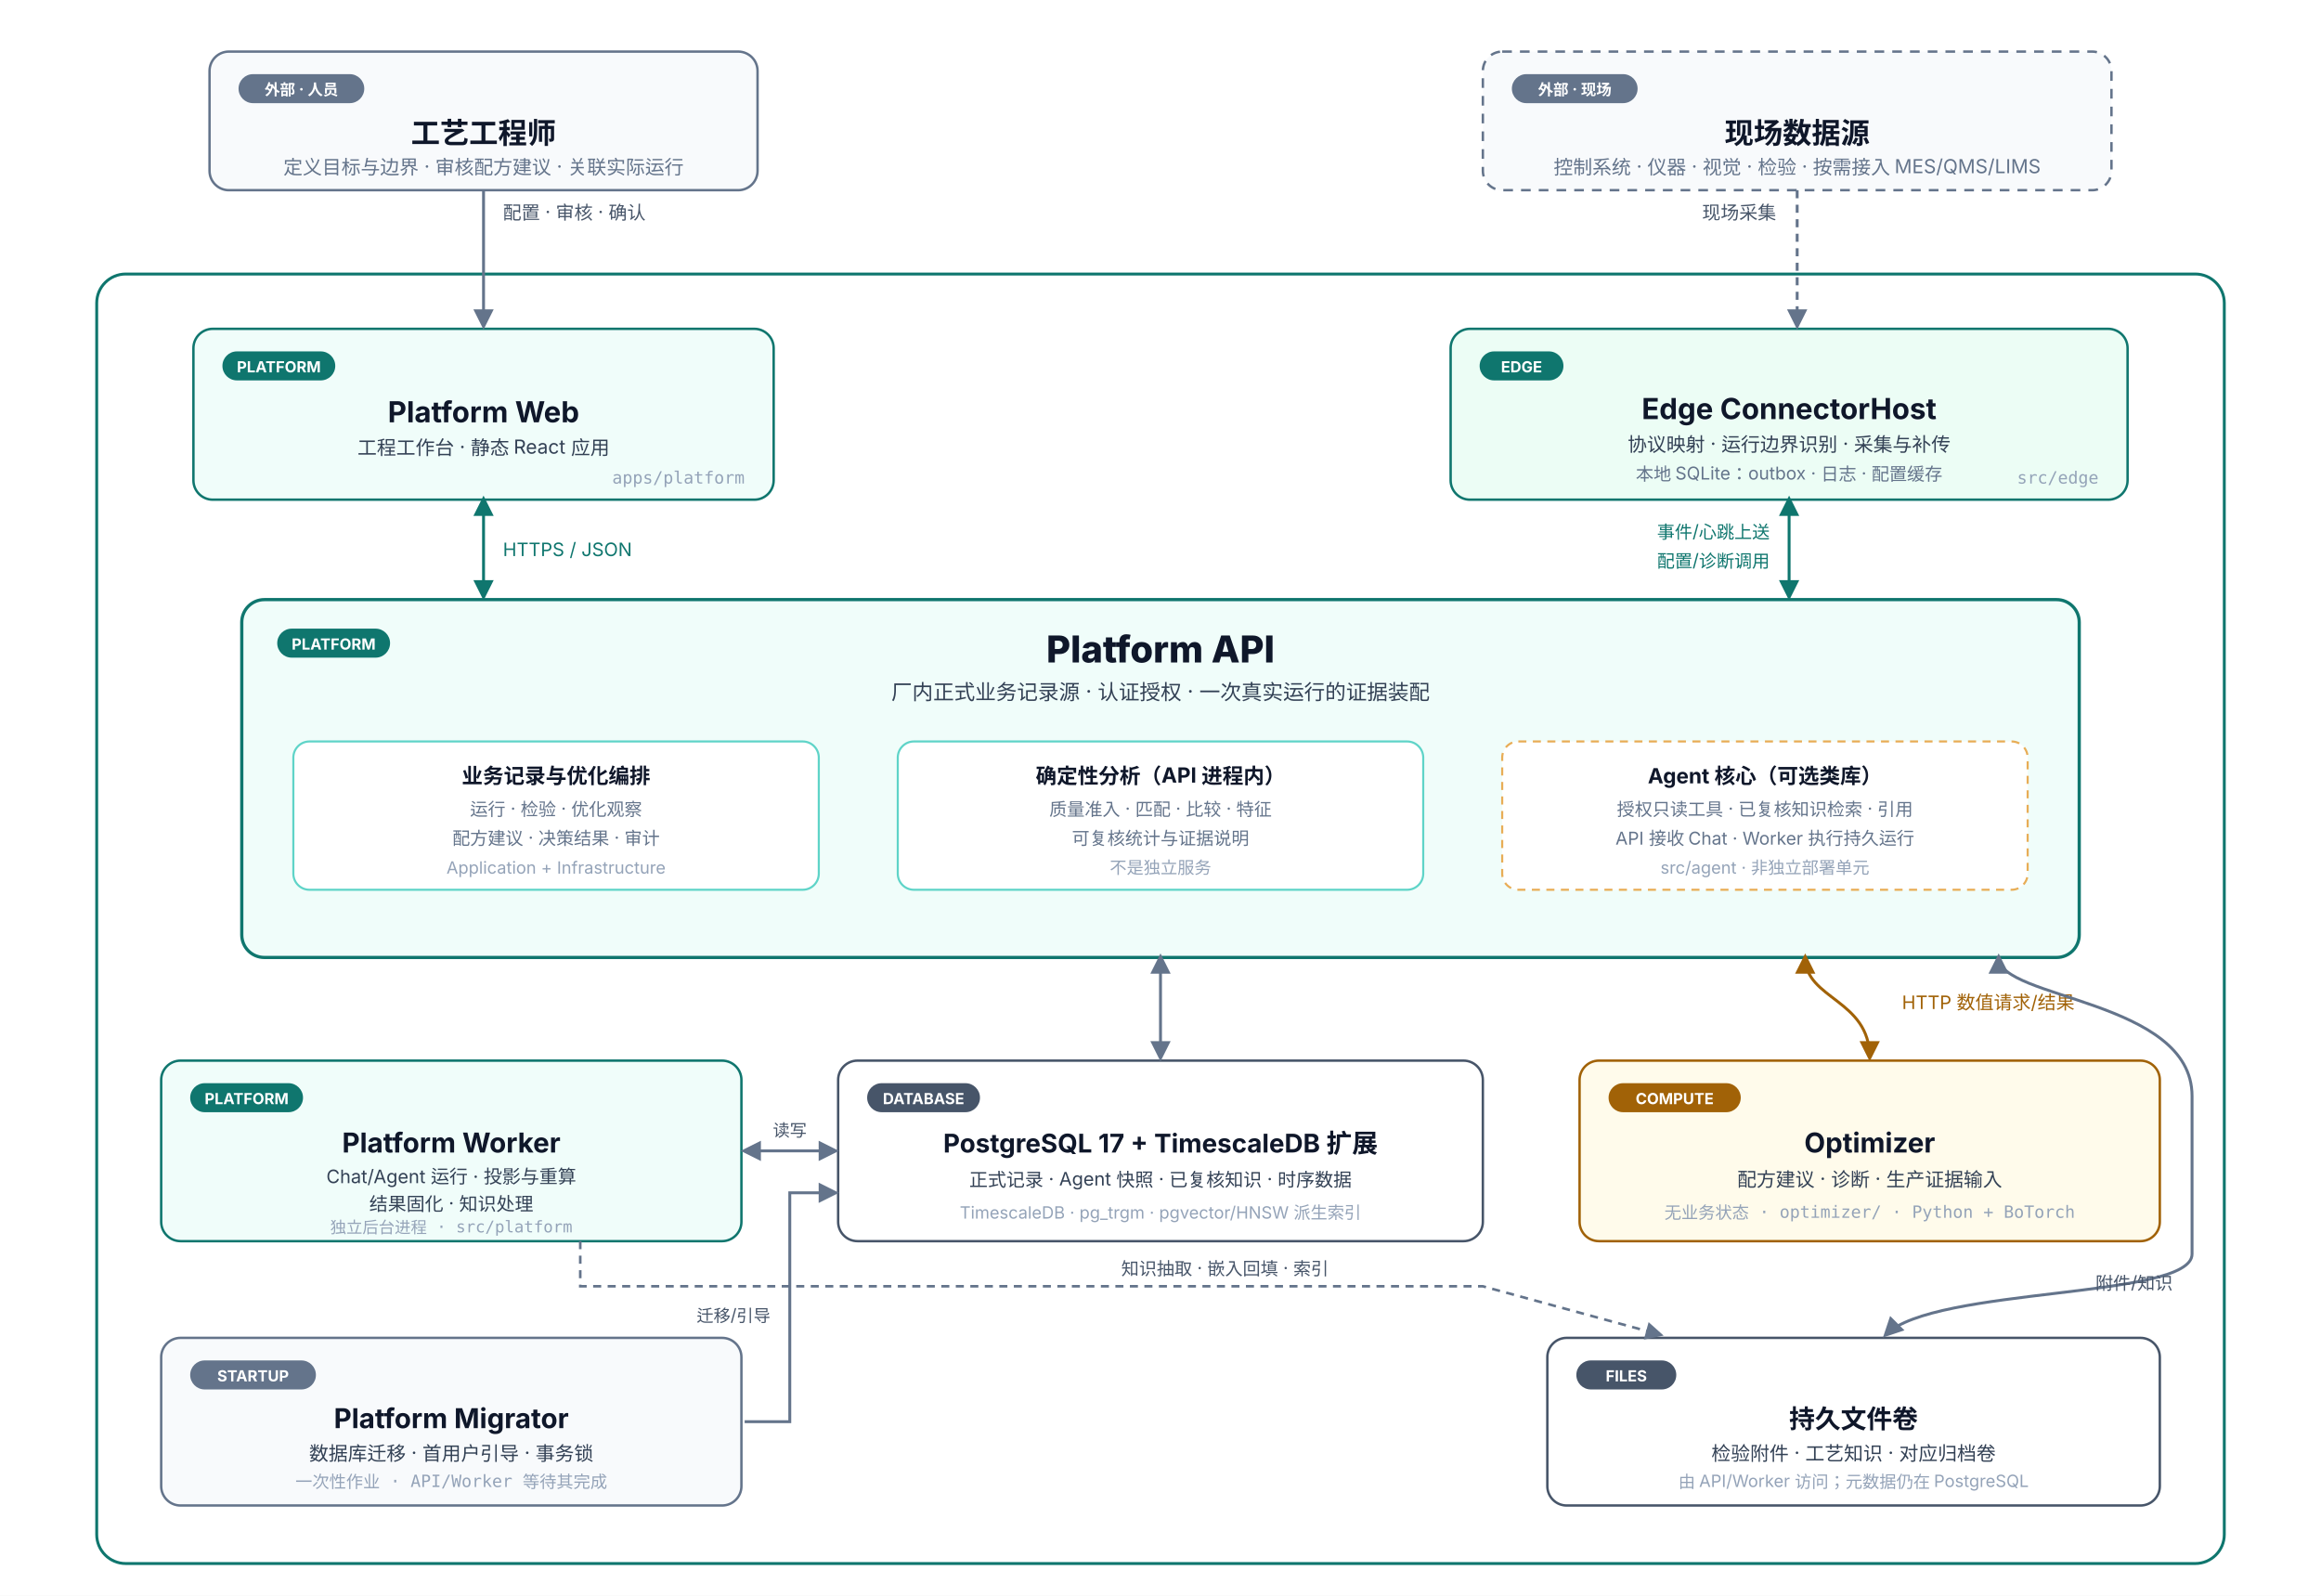
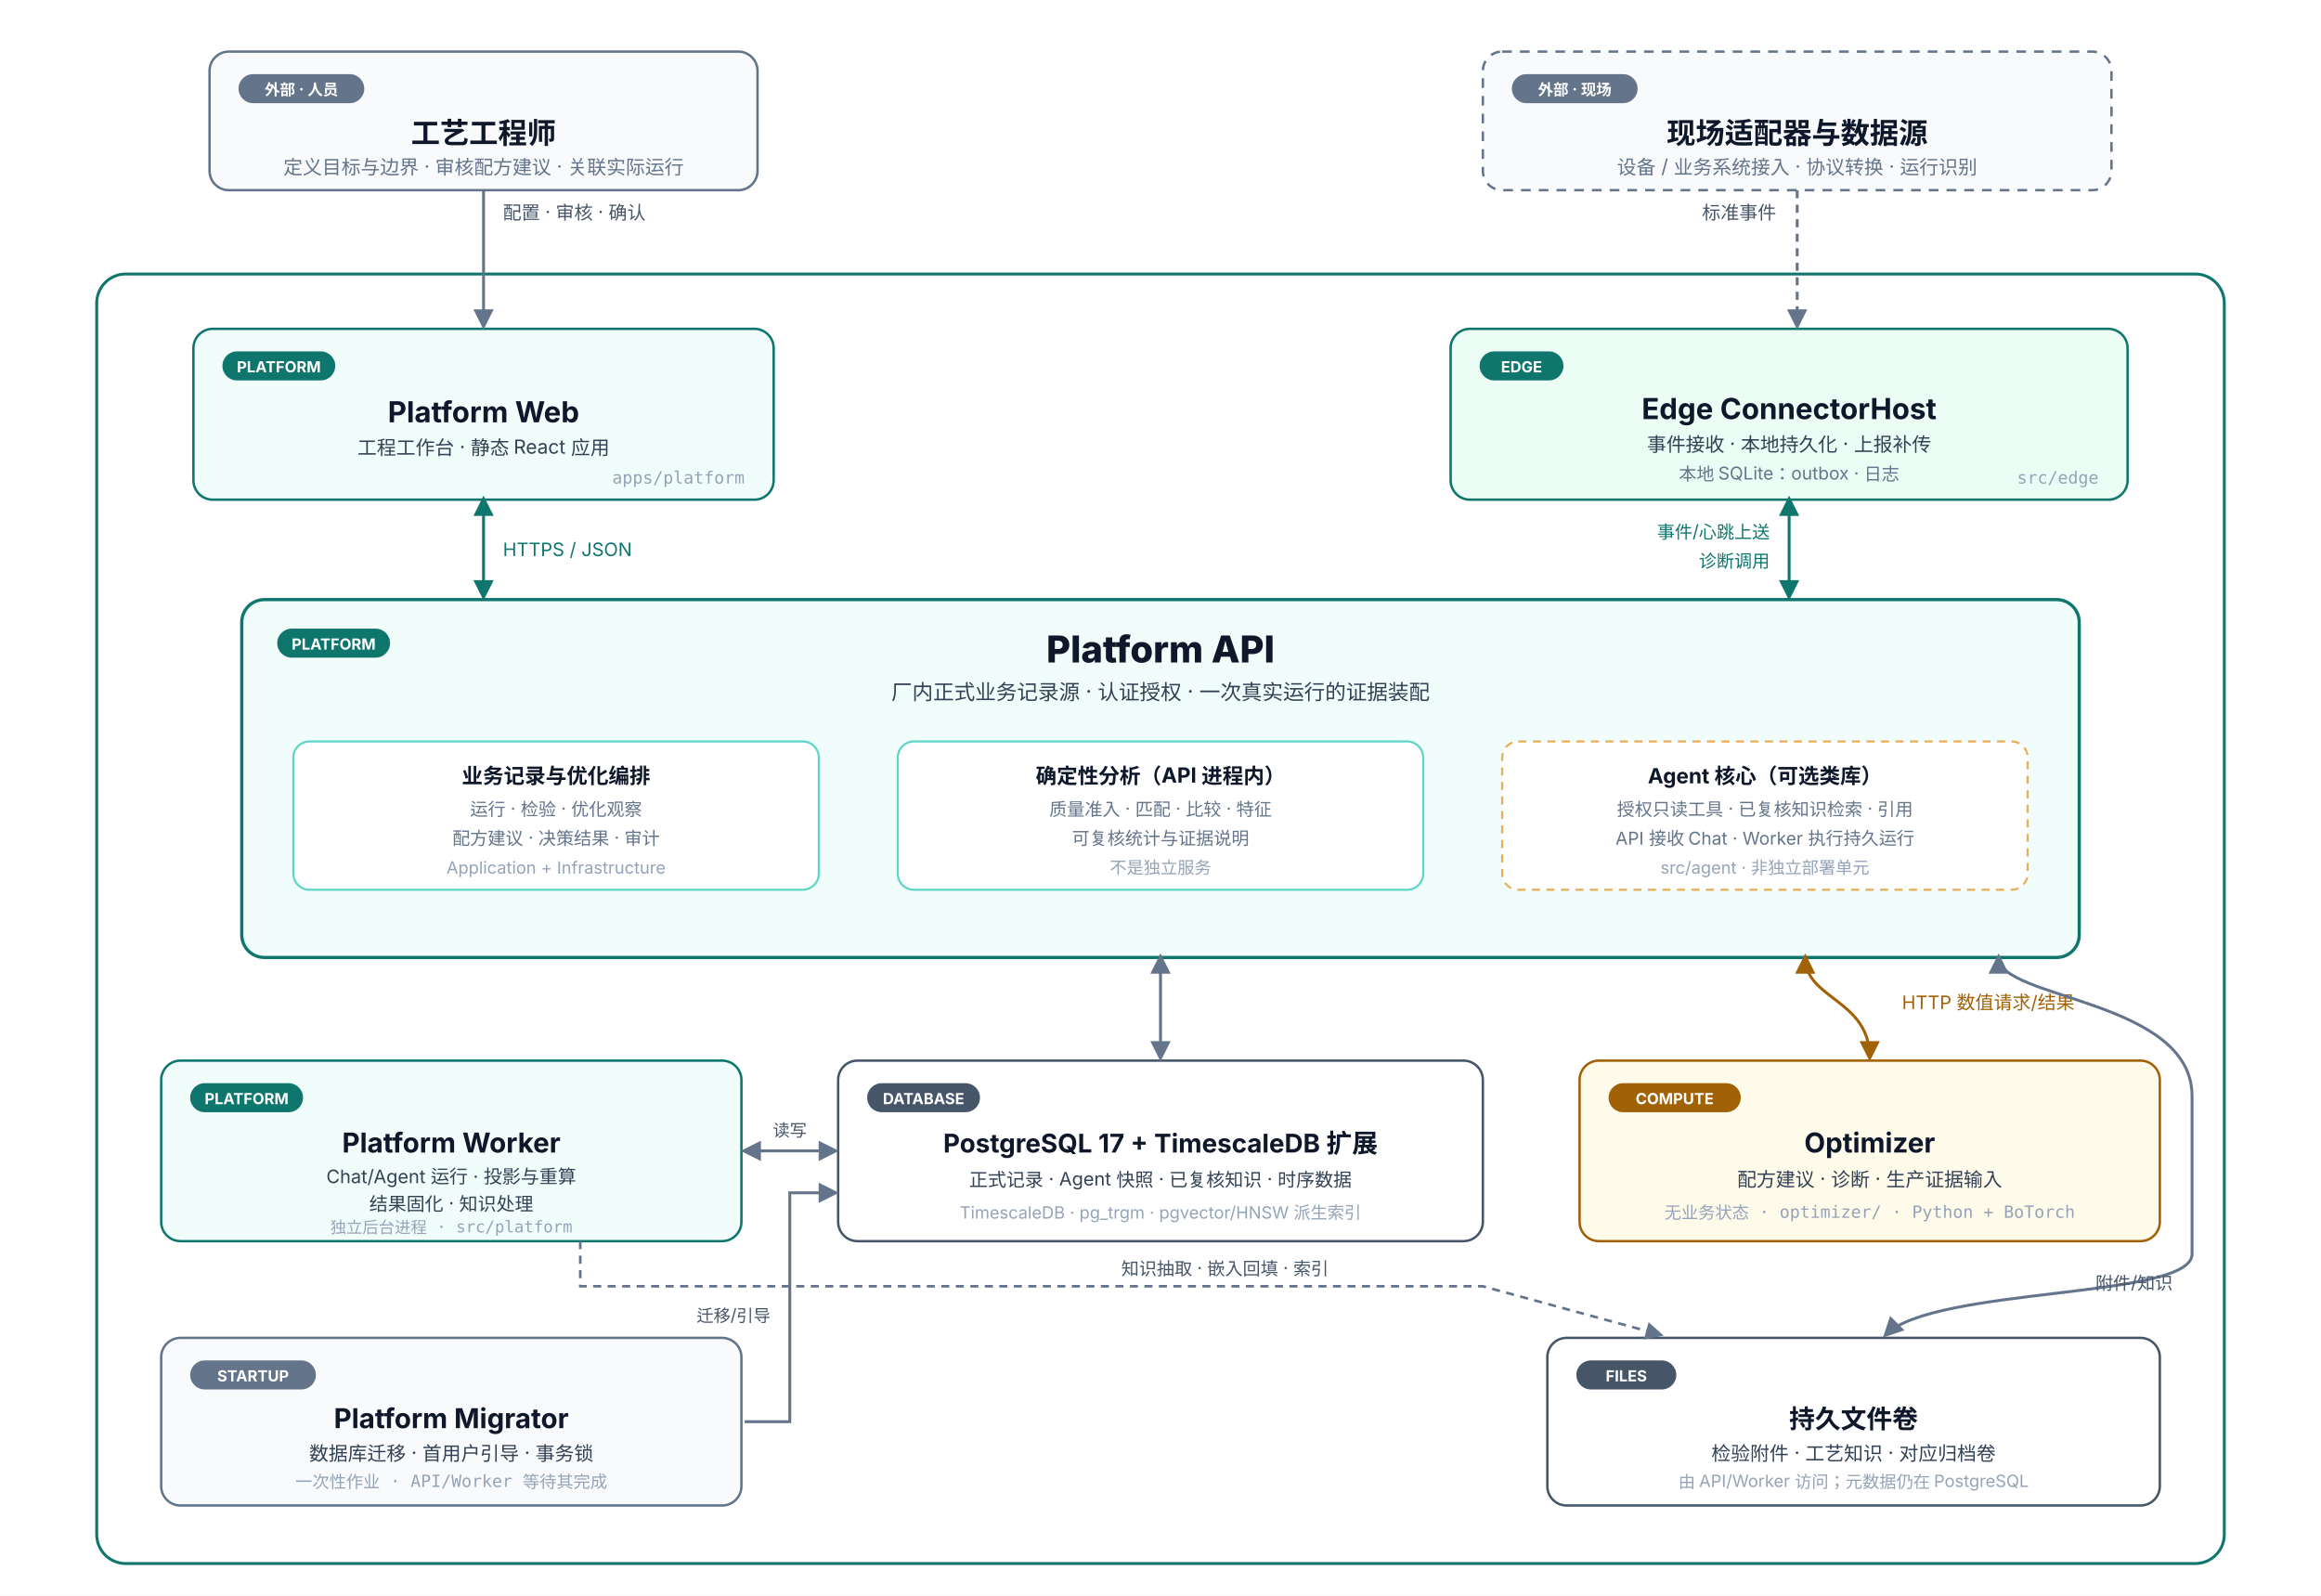
<svg xmlns="http://www.w3.org/2000/svg" viewBox="0 80 1440 990" font-family="Inter, 'PingFang SC', 'Microsoft YaHei', system-ui, sans-serif">
  <defs>
    <marker id="arrowTeal" viewBox="0 0 10 10" refX="8" refY="5" markerWidth="7" markerHeight="7" orient="auto-start-reverse">
      <path d="M0 0L10 5L0 10z" fill="#0F766E" />
    </marker>
    <marker id="arrowGray" viewBox="0 0 10 10" refX="8" refY="5" markerWidth="7" markerHeight="7" orient="auto-start-reverse">
      <path d="M0 0L10 5L0 10z" fill="#64748B" />
    </marker>
    <marker id="arrowAmber" viewBox="0 0 10 10" refX="8" refY="5" markerWidth="7" markerHeight="7" orient="auto-start-reverse">
      <path d="M0 0L10 5L0 10z" fill="#A16207" />
    </marker>
  </defs>
  <rect width="1440" height="1070" fill="#FFFFFF" />
  <g>
    <rect x="130" y="112" width="340" height="86" rx="12" fill="#F8FAFC" stroke="#64748B" stroke-width="1.5" />
    <rect x="148" y="126" width="78" height="18" rx="9" fill="#64748B" />
    <text x="187" y="139" font-size="9.5" font-weight="700" fill="#FFFFFF" text-anchor="middle">外部 · 人员</text>
    <text x="300" y="169" font-size="18" font-weight="700" fill="#0F172A" text-anchor="middle">工艺工程师</text>
    <text x="300" y="188" font-size="12" fill="#64748B" text-anchor="middle">定义目标与边界 · 审核配方建议 · 关联实际运行</text>
  </g>
  <g>
    <rect x="920" y="112" width="390" height="86" rx="12" fill="#F8FAFC" stroke="#64748B" stroke-width="1.5" stroke-dasharray="6 5" />
    <rect x="938" y="126" width="78" height="18" rx="9" fill="#64748B" />
    <text x="977" y="139" font-size="9.5" font-weight="700" fill="#FFFFFF" text-anchor="middle">外部 · 现场</text>
-     <text x="1115" y="169" font-size="18" font-weight="700" fill="#0F172A" text-anchor="middle">现场数据源</text>
-     <text x="1115" y="188" font-size="12" fill="#64748B" text-anchor="middle">控制系统 · 仪器 · 视觉 · 检验 · 按需接入 MES/QMS/LIMS</text>
+     <text x="1115" y="169" font-size="18" font-weight="700" fill="#0F172A" text-anchor="middle">现场适配器与数据源</text>
+     <text x="1115" y="188" font-size="12" fill="#64748B" text-anchor="middle">设备 / 业务系统接入 · 协议转换 · 运行识别</text>
  </g>
  <rect x="60" y="250" width="1320" height="800" rx="18" fill="#FFFFFF" stroke="#0F766E" stroke-width="1.8" />
  <g>
    <rect x="120" y="284" width="360" height="106" rx="12" fill="#F0FDFA" stroke="#0F766E" stroke-width="1.5" />
    <rect x="138" y="298" width="70" height="18" rx="9" fill="#0F766E" />
    <text x="173" y="311" font-size="9.5" font-weight="700" fill="#FFFFFF" text-anchor="middle">PLATFORM</text>
    <text x="300" y="342" font-size="18" font-weight="700" fill="#0F172A" text-anchor="middle">Platform Web</text>
    <text x="300" y="362" font-size="12" fill="#334155" text-anchor="middle">工程工作台 · 静态 React 应用</text>
    <text x="462" y="380" font-size="10.5" font-family="ui-monospace, Menlo, monospace" fill="#94A3B8" text-anchor="end">apps/platform</text>
  </g>
  <g>
    <rect x="900" y="284" width="420" height="106" rx="12" fill="#ECFDF5" stroke="#0F766E" stroke-width="1.5" />
    <rect x="918" y="298" width="52" height="18" rx="9" fill="#0F766E" />
    <text x="944" y="311" font-size="9.5" font-weight="700" fill="#FFFFFF" text-anchor="middle">EDGE</text>
    <text x="1110" y="340" font-size="18" font-weight="700" fill="#0F172A" text-anchor="middle">Edge ConnectorHost</text>
-     <text x="1110" y="360" font-size="12" fill="#334155" text-anchor="middle">协议映射 · 运行边界识别 · 采集与补传</text>
-     <text x="1110" y="378" font-size="11" fill="#64748B" text-anchor="middle">本地 SQLite：outbox · 日志 · 配置缓存</text>
+     <text x="1110" y="360" font-size="12" fill="#334155" text-anchor="middle">事件接收 · 本地持久化 · 上报补传</text>
+     <text x="1110" y="378" font-size="11" fill="#64748B" text-anchor="middle">本地 SQLite：outbox · 日志</text>
    <text x="1302" y="380" font-size="10.5" font-family="ui-monospace, Menlo, monospace" fill="#94A3B8" text-anchor="end">src/edge</text>
  </g>
  <g>
    <rect x="150" y="452" width="1140" height="222" rx="14" fill="#F0FDFA" stroke="#0F766E" stroke-width="2" />
    <rect x="172" y="470" width="70" height="18" rx="9" fill="#0F766E" />
    <text x="207" y="483" font-size="9.5" font-weight="700" fill="#FFFFFF" text-anchor="middle">PLATFORM</text>
    <text x="720" y="491" font-size="23" font-weight="800" fill="#0F172A" text-anchor="middle">Platform API</text>
    <text x="720" y="514" font-size="13" fill="#334155" text-anchor="middle">厂内正式业务记录源 · 认证授权 · 一次真实运行的证据装配</text>
    <rect x="182" y="540" width="326" height="92" rx="10" fill="#FFFFFF" stroke="#5FD4C8" stroke-width="1.3" />
    <text x="345" y="566" font-size="13" font-weight="700" fill="#0F172A" text-anchor="middle">业务记录与优化编排</text>
    <text x="345" y="586" font-size="11" fill="#64748B" text-anchor="middle">运行 · 检验 · 优化观察</text>
    <text x="345" y="604" font-size="11" fill="#64748B" text-anchor="middle">配方建议 · 决策结果 · 审计</text>
    <text x="345" y="622" font-size="10.5" fill="#94A3B8" text-anchor="middle">Application + Infrastructure</text>
    <rect x="557" y="540" width="326" height="92" rx="10" fill="#FFFFFF" stroke="#5FD4C8" stroke-width="1.3" />
    <text x="720" y="566" font-size="13" font-weight="700" fill="#0F172A" text-anchor="middle">确定性分析（API 进程内）</text>
    <text x="720" y="586" font-size="11" fill="#64748B" text-anchor="middle">质量准入 · 匹配 · 比较 · 特征</text>
    <text x="720" y="604" font-size="11" fill="#64748B" text-anchor="middle">可复核统计与证据说明</text>
    <text x="720" y="622" font-size="10.5" fill="#94A3B8" text-anchor="middle">不是独立服务</text>
    <rect x="932" y="540" width="326" height="92" rx="10" fill="#FFFFFF" stroke="#E8AD56" stroke-width="1.3" stroke-dasharray="5 4" />
    <text x="1095" y="566" font-size="13" font-weight="700" fill="#0F172A" text-anchor="middle">Agent 核心（可选类库）</text>
    <text x="1095" y="586" font-size="11" fill="#64748B" text-anchor="middle">授权只读工具 · 已复核知识检索 · 引用</text>
    <text x="1095" y="604" font-size="11" fill="#64748B" text-anchor="middle">API 接收 Chat · Worker 执行持久运行</text>
    <text x="1095" y="622" font-size="10.5" fill="#94A3B8" text-anchor="middle">src/agent · 非独立部署单元</text>
  </g>
  <g>
    <rect x="100" y="738" width="360" height="112" rx="12" fill="#F0FDFA" stroke="#0F766E" stroke-width="1.5" />
    <rect x="118" y="752" width="70" height="18" rx="9" fill="#0F766E" />
    <text x="153" y="765" font-size="9.5" font-weight="700" fill="#FFFFFF" text-anchor="middle">PLATFORM</text>
    <text x="280" y="795" font-size="17" font-weight="700" fill="#0F172A" text-anchor="middle">Platform Worker</text>
    <text x="280" y="814" font-size="11.5" fill="#334155" text-anchor="middle">Chat/Agent 运行 · 投影与重算</text>
    <text x="280" y="831" font-size="11.5" fill="#334155" text-anchor="middle">结果固化 · 知识处理</text>
    <text x="280" y="845" font-size="10" font-family="ui-monospace, Menlo, monospace" fill="#94A3B8" text-anchor="middle">独立后台进程 · src/platform</text>
  </g>
  <g>
    <rect x="520" y="738" width="400" height="112" rx="12" fill="#FFFFFF" stroke="#475569" stroke-width="1.5" />
    <rect x="538" y="752" width="70" height="18" rx="9" fill="#475569" />
    <text x="573" y="765" font-size="9.5" font-weight="700" fill="#FFFFFF" text-anchor="middle">DATABASE</text>
    <text x="720" y="795" font-size="16" font-weight="700" fill="#0F172A" text-anchor="middle">PostgreSQL 17 + TimescaleDB 扩展</text>
    <text x="720" y="816" font-size="11.5" fill="#334155" text-anchor="middle">正式记录 · Agent 快照 · 已复核知识 · 时序数据</text>
    <text x="720" y="836" font-size="10.5" fill="#94A3B8" text-anchor="middle">TimescaleDB · pg_trgm · pgvector/HNSW 派生索引</text>
  </g>
  <g>
    <rect x="980" y="738" width="360" height="112" rx="12" fill="#FFFBEB" stroke="#A16207" stroke-width="1.5" />
    <rect x="998" y="752" width="82" height="18" rx="9" fill="#A16207" />
    <text x="1039" y="765" font-size="9.5" font-weight="700" fill="#FFFFFF" text-anchor="middle">COMPUTE</text>
    <text x="1160" y="795" font-size="17" font-weight="700" fill="#0F172A" text-anchor="middle">Optimizer</text>
    <text x="1160" y="816" font-size="12" fill="#334155" text-anchor="middle">配方建议 · 诊断 · 生产证据输入</text>
    <text x="1160" y="836" font-size="10.5" font-family="ui-monospace, Menlo, monospace" fill="#94A3B8" text-anchor="middle">无业务状态 · optimizer/ · Python + BoTorch</text>
  </g>
  <g>
    <rect x="100" y="910" width="360" height="104" rx="12" fill="#F8FAFC" stroke="#64748B" stroke-width="1.5" />
    <rect x="118" y="924" width="78" height="18" rx="9" fill="#64748B" />
    <text x="157" y="937" font-size="9.5" font-weight="700" fill="#FFFFFF" text-anchor="middle">STARTUP</text>
    <text x="280" y="966" font-size="17" font-weight="700" fill="#0F172A" text-anchor="middle">Platform Migrator</text>
    <text x="280" y="986" font-size="12" fill="#334155" text-anchor="middle">数据库迁移 · 首用户引导 · 事务锁</text>
    <text x="280" y="1003" font-size="10.5" font-family="ui-monospace, Menlo, monospace" fill="#94A3B8" text-anchor="middle">一次性作业 · API/Worker 等待其完成</text>
  </g>
  <g>
    <rect x="960" y="910" width="380" height="104" rx="12" fill="#FFFFFF" stroke="#475569" stroke-width="1.5" />
    <rect x="978" y="924" width="62" height="18" rx="9" fill="#475569" />
    <text x="1009" y="937" font-size="9.5" font-weight="700" fill="#FFFFFF" text-anchor="middle">FILES</text>
    <text x="1150" y="966" font-size="16" font-weight="700" fill="#0F172A" text-anchor="middle">持久文件卷</text>
    <text x="1150" y="986" font-size="12" fill="#334155" text-anchor="middle">检验附件 · 工艺知识 · 对应归档卷</text>
    <text x="1150" y="1003" font-size="10.5" fill="#94A3B8" text-anchor="middle">由 API/Worker 访问；元数据仍在 PostgreSQL</text>
  </g>
  <line x1="300" y1="198" x2="300" y2="282" stroke="#64748B" stroke-width="1.8" marker-end="url(#arrowGray)" />
  <text x="312" y="216" font-size="11.5" fill="#475569">配置 · 审核 · 确认</text>
  <line x1="1115" y1="198" x2="1115" y2="282" stroke="#64748B" stroke-width="1.8" stroke-dasharray="5 4" marker-end="url(#arrowGray)" />
-   <text x="1102" y="216" font-size="11.5" fill="#475569" text-anchor="end">现场采集</text>
+   <text x="1102" y="216" font-size="11.5" fill="#475569" text-anchor="end">标准事件</text>
  <line x1="300" y1="390" x2="300" y2="450" stroke="#0F766E" stroke-width="1.8" marker-start="url(#arrowTeal)" marker-end="url(#arrowTeal)" />
  <text x="312" y="425" font-size="11.5" fill="#0F766E">HTTPS / JSON</text>
  <line x1="1110" y1="390" x2="1110" y2="450" stroke="#0F766E" stroke-width="1.8" marker-start="url(#arrowTeal)" marker-end="url(#arrowTeal)" />
  <text x="1098" y="414" font-size="11" fill="#0F766E" text-anchor="end">事件/心跳上送</text>
-   <text x="1098" y="432" font-size="11" fill="#0F766E" text-anchor="end">配置/诊断调用</text>
+   <text x="1098" y="432" font-size="11" fill="#0F766E" text-anchor="end">诊断调用</text>
  <path d="M1120,674 C1120,700 1160,700 1160,736" fill="none" stroke="#A16207" stroke-width="1.8" marker-start="url(#arrowAmber)" marker-end="url(#arrowAmber)" />
  <text x="1180" y="706" font-size="11.5" fill="#A16207">HTTP 数值请求/结果</text>
  <line x1="720" y1="674" x2="720" y2="736" stroke="#64748B" stroke-width="1.8" marker-start="url(#arrowGray)" marker-end="url(#arrowGray)" />
  <path d="M1240,674 C1240,700 1360,700 1360,760 L1360,858 C1360,886 1200,878 1170,908" fill="none" stroke="#64748B" stroke-width="1.8" marker-start="url(#arrowGray)" marker-end="url(#arrowGray)" />
  <text x="1348" y="880" font-size="11" fill="#475569" text-anchor="end">附件/知识</text>
  <line x1="462" y1="794" x2="518" y2="794" stroke="#64748B" stroke-width="1.8" marker-start="url(#arrowGray)" marker-end="url(#arrowGray)" />
  <text x="490" y="785" font-size="10.5" fill="#475569" text-anchor="middle">读写</text>
  <path d="M360,850 L360,878 L920,878 L1030,908" fill="none" stroke="#64748B" stroke-width="1.6" stroke-dasharray="5 4" marker-end="url(#arrowGray)" />
  <text x="760" y="871" font-size="11" fill="#475569" text-anchor="middle">知识抽取 · 嵌入回填 · 索引</text>
  <path d="M462,962 L490,962 L490,820 L518,820" fill="none" stroke="#64748B" stroke-width="1.8" marker-end="url(#arrowGray)" />
  <text x="478" y="900" font-size="10.5" fill="#475569" text-anchor="end">迁移/引导</text>
</svg>
